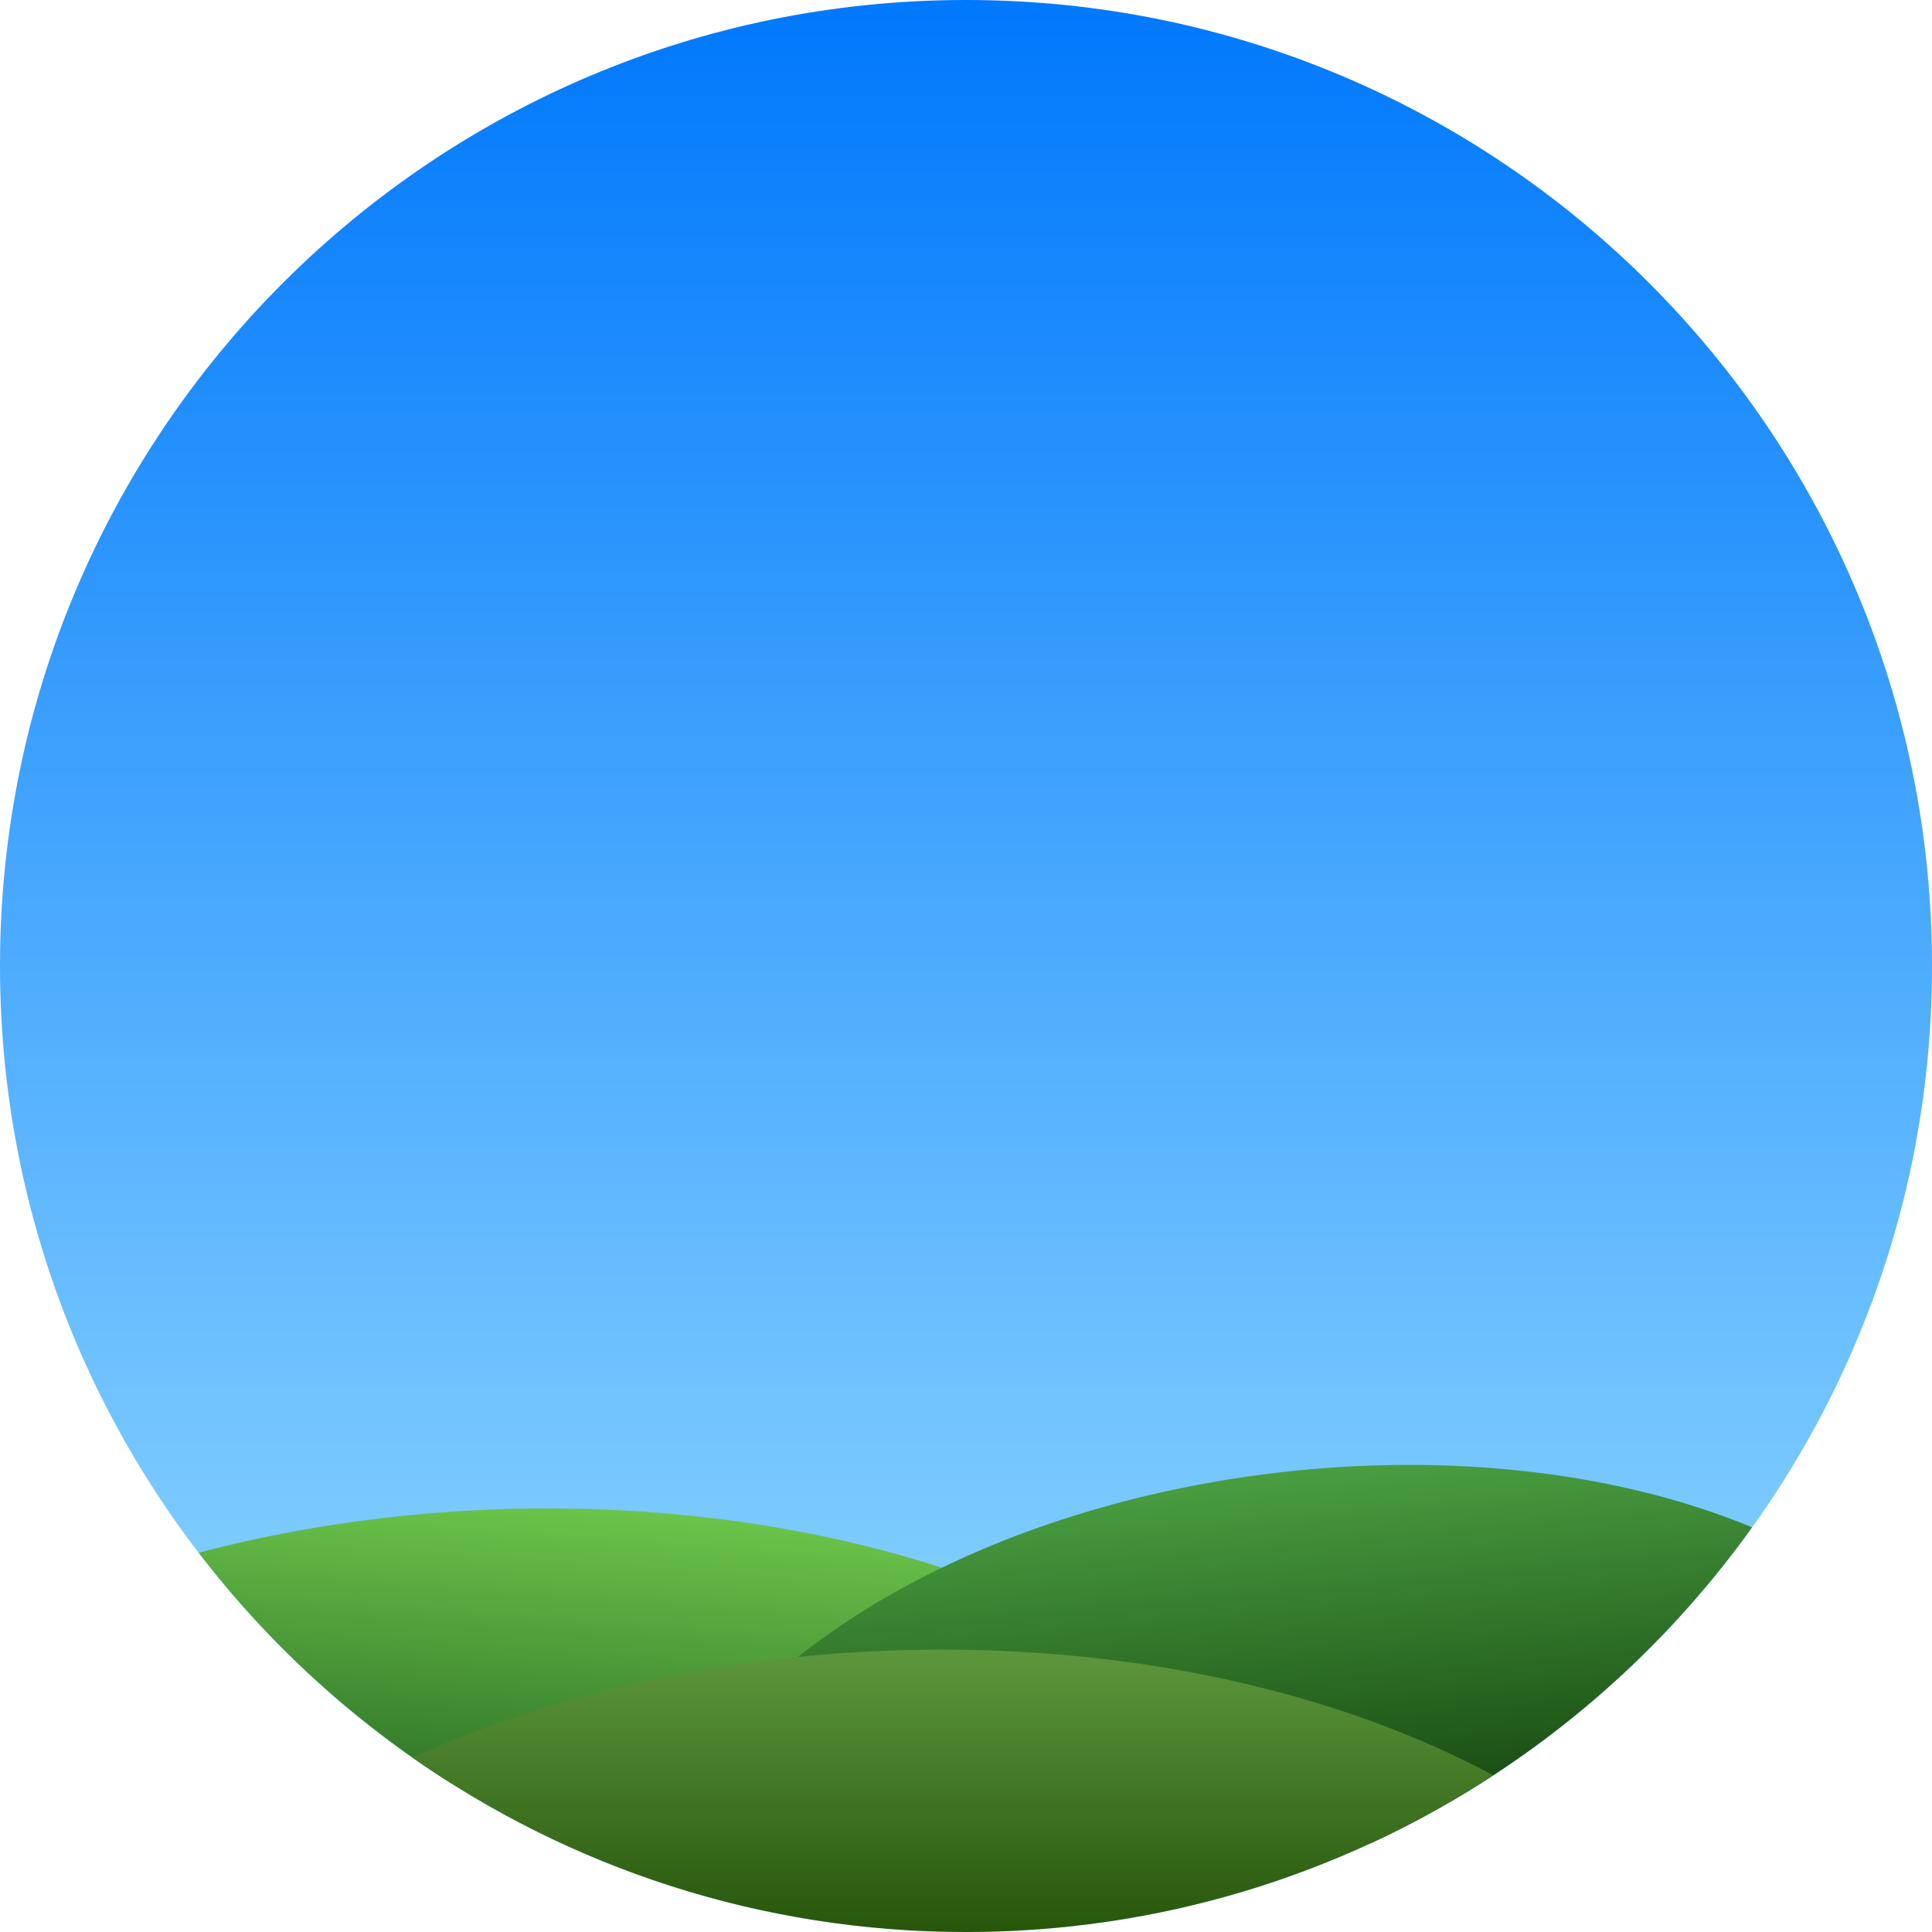
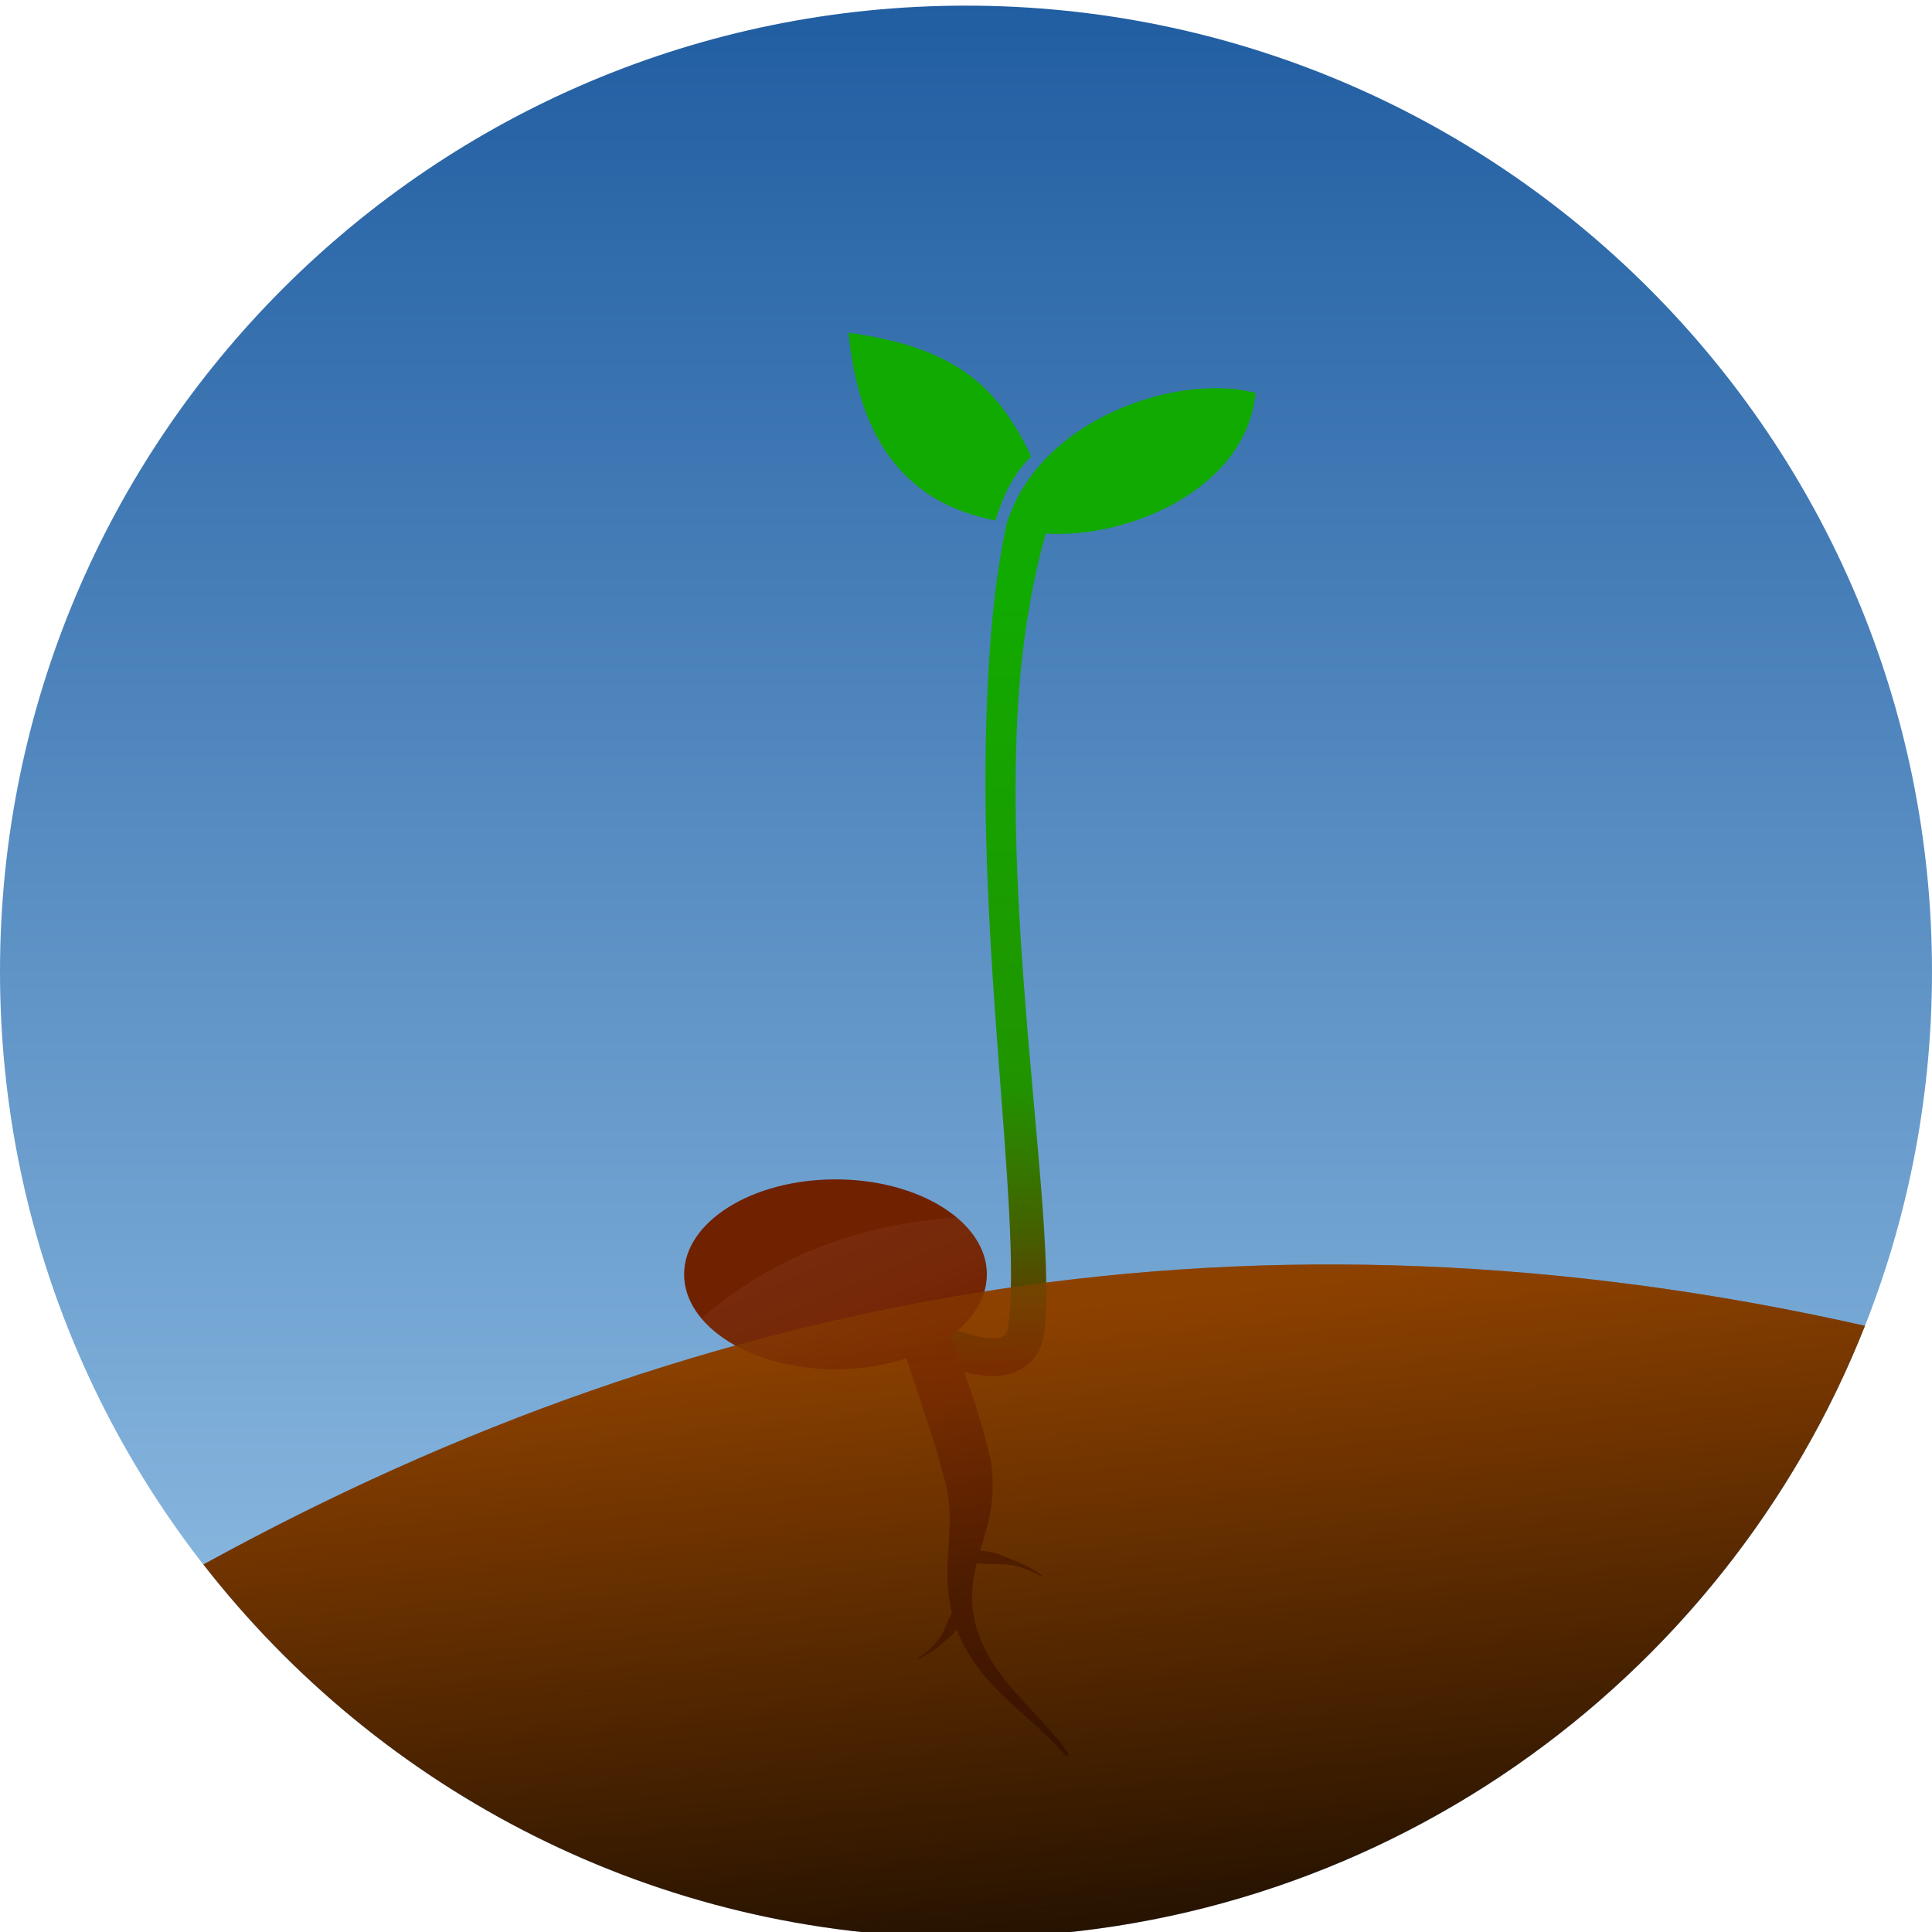
- <svg xmlns="http://www.w3.org/2000/svg" width="100%" height="100%" viewBox="0 0 500 500" version="1.1" xml:space="preserve" style="fill-rule:evenodd;clip-rule:evenodd;stroke-linejoin:round;stroke-miterlimit:2;">
-   <circle cx="250" cy="250" r="250" style="fill:url(#_Linear1);" />
-   <path d="M116.718,461.499C91.578,445.613 69.46,425.37 51.43,401.833L51.437,401.837C128.41,381.54 219.287,387.996 284.535,422.909C245.285,448.55 198.402,463.46 148.063,463.46C137.448,463.46 126.987,462.797 116.718,461.51L116.718,461.499Z" style="fill:url(#_Linear2);" />
-   <path d="M354.808,477.015C304.864,474.653 244.879,465.825 206.519,428.807C269.976,378.471 379.477,364.673 453.432,395.257L453.44,395.257C428.324,430.355 394.354,458.696 354.808,477.003L354.808,477.015Z" style="fill:url(#_Linear3);" />
-   <path d="M386.472,459.449C347.222,485.09 300.338,500 250,500C196.722,500 147.315,483.298 106.732,454.849C190.72,416.622 307.411,417.146 386.472,459.449Z" style="fill:url(#_Linear4);" />
+ <svg xmlns="http://www.w3.org/2000/svg" width="100%" height="100%" viewBox="0 0 100 100" version="1.1" xml:space="preserve" style="fill-rule:evenodd;clip-rule:evenodd;stroke-linejoin:round;stroke-miterlimit:2;">
+   <g transform="matrix(1,0,0,1,0,0.291877)">
+     <circle cx="50" cy="50" r="50" style="fill:url(#_Linear1);" />
+   </g>
+   <g transform="matrix(1,0,0,1,0,0.291877)">
+     <path d="M10.531,80.684C36.728,66.282 65.175,61.256 96.527,68.332L96.528,68.329C89.211,86.868 71.127,100 50,100C33.962,100 19.678,92.433 10.526,80.677L10.531,80.684Z" style="fill:url(#_Linear2);" />
+   </g>
+   <g transform="matrix(6.12323e-17,1,-1,6.12323e-17,89.1249,-22.3928)">
+     <path d="M49.509,37.023C49.656,36.343 49.958,35.7 50.006,35.012C50.303,30.809 47.747,24.611 42.73,24.137C41.693,27.994 43.926,35.281 49.509,37.023Z" style="fill:rgb(17,170,0);" />
+   </g>
+   <g transform="matrix(-0.305804,0.952095,0.952095,0.305804,34.0066,-30.8414)">
+     <path d="M45.933,35.095C47.089,34.485 48.352,34.329 49.655,34.348C50.24,29.563 47.748,26.296 42.73,24.137C41.723,29.749 43.11,32.432 45.933,35.095Z" style="fill:rgb(17,170,0);" />
+   </g>
+   <g transform="matrix(1,0,0,1,3.1143,-8.91335)">
+     <path d="M48.989,36.016C48.474,38.384 48.203,40.945 48.051,43.606C47.957,45.258 47.904,46.948 47.894,48.653C47.864,53.604 48.189,58.682 48.532,63.281C48.992,69.468 49.466,74.77 49.065,77.636C48.981,78.219 48.468,78.223 47.945,78.159C46.313,77.96 44.282,76.727 44.282,76.727L43.242,78.532C43.242,78.532 46.593,80.351 48.665,80.111C49.287,80.039 49.822,79.817 50.22,79.422C50.578,79.068 50.852,78.577 50.935,77.88C51.293,74.931 50.688,69.499 50.146,63.152C49.758,58.601 49.393,53.571 49.461,48.669C49.484,47 49.558,45.345 49.711,43.732C49.952,41.188 50.392,38.755 51.011,36.515L48.989,36.016Z" style="fill:url(#_Linear3);" />
+   </g>
+   <g>
+     <path d="M46.519,69.146C46.519,69.146 47.267,71.309 47.961,73.465C48.291,74.49 48.625,75.507 48.808,76.293C49.571,78.599 48.787,80.53 49.133,82.753C49.221,83.319 49.344,83.904 49.595,84.515C49.94,85.372 50.421,86.107 50.982,86.772C52.274,88.304 53.971,89.452 55.183,90.92L55.335,90.806C54.27,89.247 52.684,87.969 51.556,86.334C51.113,85.691 50.753,84.992 50.524,84.195C50.297,83.362 50.274,82.61 50.366,81.894C50.521,80.696 50.984,79.637 51.223,78.466C51.397,77.609 51.432,76.723 51.311,75.741C51.132,74.884 50.83,73.762 50.468,72.653C49.748,70.44 48.851,68.262 48.851,68.262L46.519,69.146Z" style="fill:url(#_Linear4);" />
+     <path d="M49.847,80.881C50.294,80.88 50.705,80.933 51.09,80.951C51.548,80.972 51.959,80.942 52.345,81.011C52.957,81.121 53.468,81.345 53.918,81.61L53.945,81.57C53.505,81.221 52.971,80.957 52.342,80.705C52.103,80.609 51.865,80.501 51.593,80.419C51.427,80.369 51.256,80.322 51.073,80.295C50.694,80.238 50.281,80.247 49.841,80.257L49.847,80.881Z" style="fill:url(#_Linear5);" />
+     <g transform="matrix(-0.852212,0.531066,0.528877,0.848699,49.7447,-11.7958)">
+       <path d="M50.048,80.243C50.345,80.48 50.656,80.652 50.938,80.836C51.262,81.047 51.534,81.277 51.859,81.41C52.329,81.603 52.815,81.665 53.305,81.662L53.309,81.709C52.782,81.797 52.256,81.759 51.706,81.672C51.473,81.634 51.244,81.605 51.004,81.536C50.853,81.492 50.704,81.44 50.556,81.367C50.245,81.211 49.957,80.979 49.657,80.728L50.048,80.243Z" style="fill:url(#_Linear6);" />
+     </g>
+   </g>
+   <g>
+     <g transform="matrix(0.847584,0,0,0.861446,10.6581,0.602041)">
+       <ellipse cx="38.447" cy="75.869" rx="9.244" ry="5.705" style="fill:rgb(112,33,0);" />
+     </g>
+     <g transform="matrix(0.847584,0,0,0.861446,10.6581,0.602041)">
+       <path d="M30.258,78.516C34.378,74.994 39.518,72.896 45.834,72.441C47,73.395 47.691,74.583 47.691,75.869C47.691,79.017 43.549,81.573 38.447,81.573C34.893,81.573 31.805,80.333 30.258,78.516Z" style="fill:url(#_Linear7);" />
+     </g>
+   </g>
+   <g transform="matrix(1,0,0,1,0,0.291877)">
+     <path d="M10.531,80.684C36.728,66.282 65.175,61.256 96.527,68.332L96.528,68.329C89.211,86.868 71.127,100 50,100C33.962,100 19.678,92.433 10.526,80.677L10.531,80.684Z" style="fill:url(#_Linear8);" />
+   </g>
  <defs>
-     <linearGradient id="_Linear1" x1="0" y1="0" x2="1" y2="0" gradientUnits="userSpaceOnUse" gradientTransform="matrix(3.06162e-14,500,-500,3.06162e-14,250,0)">
-       <stop offset="0" style="stop-color:rgb(0,120,252);stop-opacity:1" />
-       <stop offset="1" style="stop-color:rgb(156,224,255);stop-opacity:1" />
+     <linearGradient id="_Linear1" x1="0" y1="0" x2="1" y2="0" gradientUnits="userSpaceOnUse" gradientTransform="matrix(6.12323e-15,100,-100,6.12323e-15,50,0)">
+       <stop offset="0" style="stop-color:rgb(32,93,161);stop-opacity:1" />
+       <stop offset="1" style="stop-color:rgb(158,202,236);stop-opacity:1" />
    </linearGradient>
-     <linearGradient id="_Linear2" x1="0" y1="0" x2="1" y2="0" gradientUnits="userSpaceOnUse" gradientTransform="matrix(-8.87826,118.351,-118.351,-8.87826,222.923,379.077)">
-       <stop offset="0" style="stop-color:rgb(121,213,81);stop-opacity:1" />
-       <stop offset="1" style="stop-color:rgb(26,89,29);stop-opacity:1" />
+     <linearGradient id="_Linear2" x1="0" y1="0" x2="1" y2="0" gradientUnits="userSpaceOnUse" gradientTransform="matrix(3.47165,36.3549,-36.3549,3.47165,96.5284,63.3533)">
+       <stop offset="0" style="stop-color:rgb(141,65,0);stop-opacity:1" />
+       <stop offset="1" style="stop-color:rgb(24,12,0);stop-opacity:1" />
    </linearGradient>
-     <linearGradient id="_Linear3" x1="0" y1="0" x2="1" y2="0" gradientUnits="userSpaceOnUse" gradientTransform="matrix(10.4505,114.096,-114.096,10.4505,344.467,367.719)">
-       <stop offset="0" style="stop-color:rgb(80,169,70);stop-opacity:1" />
-       <stop offset="1" style="stop-color:rgb(16,61,11);stop-opacity:1" />
+     <linearGradient id="_Linear3" x1="0" y1="0" x2="1" y2="0" gradientUnits="userSpaceOnUse" gradientTransform="matrix(0.687295,-39.949,39.949,0.687295,48.1906,79.8019)">
+       <stop offset="0" style="stop-color:rgb(112,33,0);stop-opacity:1" />
+       <stop offset="0.17" style="stop-color:rgb(70,94,0);stop-opacity:1" />
+       <stop offset="0.37" style="stop-color:rgb(32,148,0);stop-opacity:1" />
+       <stop offset="1" style="stop-color:rgb(17,170,0);stop-opacity:1" />
    </linearGradient>
-     <linearGradient id="_Linear4" x1="0" y1="0" x2="1" y2="0" gradientUnits="userSpaceOnUse" gradientTransform="matrix(4.47488e-15,73.0804,-73.0804,4.47488e-15,250,426.92)">
-       <stop offset="0" style="stop-color:rgb(93,151,61);stop-opacity:1" />
-       <stop offset="1" style="stop-color:rgb(39,86,11);stop-opacity:1" />
+     <linearGradient id="_Linear4" x1="0" y1="0" x2="1" y2="0" gradientUnits="userSpaceOnUse" gradientTransform="matrix(5.12292,18.7913,-18.7913,5.12292,48.8206,71.8752)">
+       <stop offset="0" style="stop-color:rgb(112,33,0);stop-opacity:1" />
+       <stop offset="0.5" style="stop-color:rgb(69,20,0);stop-opacity:1" />
+       <stop offset="1" style="stop-color:rgb(54,16,0);stop-opacity:1" />
+     </linearGradient>
+     <linearGradient id="_Linear5" x1="0" y1="0" x2="1" y2="0" gradientUnits="userSpaceOnUse" gradientTransform="matrix(5.12292,18.7913,-18.7913,5.12292,48.8206,71.8752)">
+       <stop offset="0" style="stop-color:rgb(112,33,0);stop-opacity:1" />
+       <stop offset="0.5" style="stop-color:rgb(69,20,0);stop-opacity:1" />
+       <stop offset="1" style="stop-color:rgb(54,16,0);stop-opacity:1" />
+     </linearGradient>
+     <linearGradient id="_Linear6" x1="0" y1="0" x2="1" y2="0" gradientUnits="userSpaceOnUse" gradientTransform="matrix(5.56744,18.6576,18.5807,-5.59049,44.8501,70.5227)">
+       <stop offset="0" style="stop-color:rgb(112,33,0);stop-opacity:1" />
+       <stop offset="0.5" style="stop-color:rgb(69,20,0);stop-opacity:1" />
+       <stop offset="1" style="stop-color:rgb(54,16,0);stop-opacity:1" />
+     </linearGradient>
+     <linearGradient id="_Linear7" x1="0" y1="0" x2="1" y2="0" gradientUnits="userSpaceOnUse" gradientTransform="matrix(4.12354,9.39198,-9.54559,4.05718,37.1266,74.3662)">
+       <stop offset="0" style="stop-color:white;stop-opacity:0.05" />
+       <stop offset="0.42" style="stop-color:rgb(241,201,184);stop-opacity:0.04" />
+       <stop offset="1" style="stop-color:rgb(212,84,30);stop-opacity:0" />
+     </linearGradient>
+     <linearGradient id="_Linear8" x1="0" y1="0" x2="1" y2="0" gradientUnits="userSpaceOnUse" gradientTransform="matrix(3.47165,36.3549,-36.3549,3.47165,96.5284,63.3533)">
+       <stop offset="0" style="stop-color:rgb(141,65,0);stop-opacity:0.5" />
+       <stop offset="1" style="stop-color:rgb(24,12,0);stop-opacity:0" />
    </linearGradient>
  </defs>
</svg>
